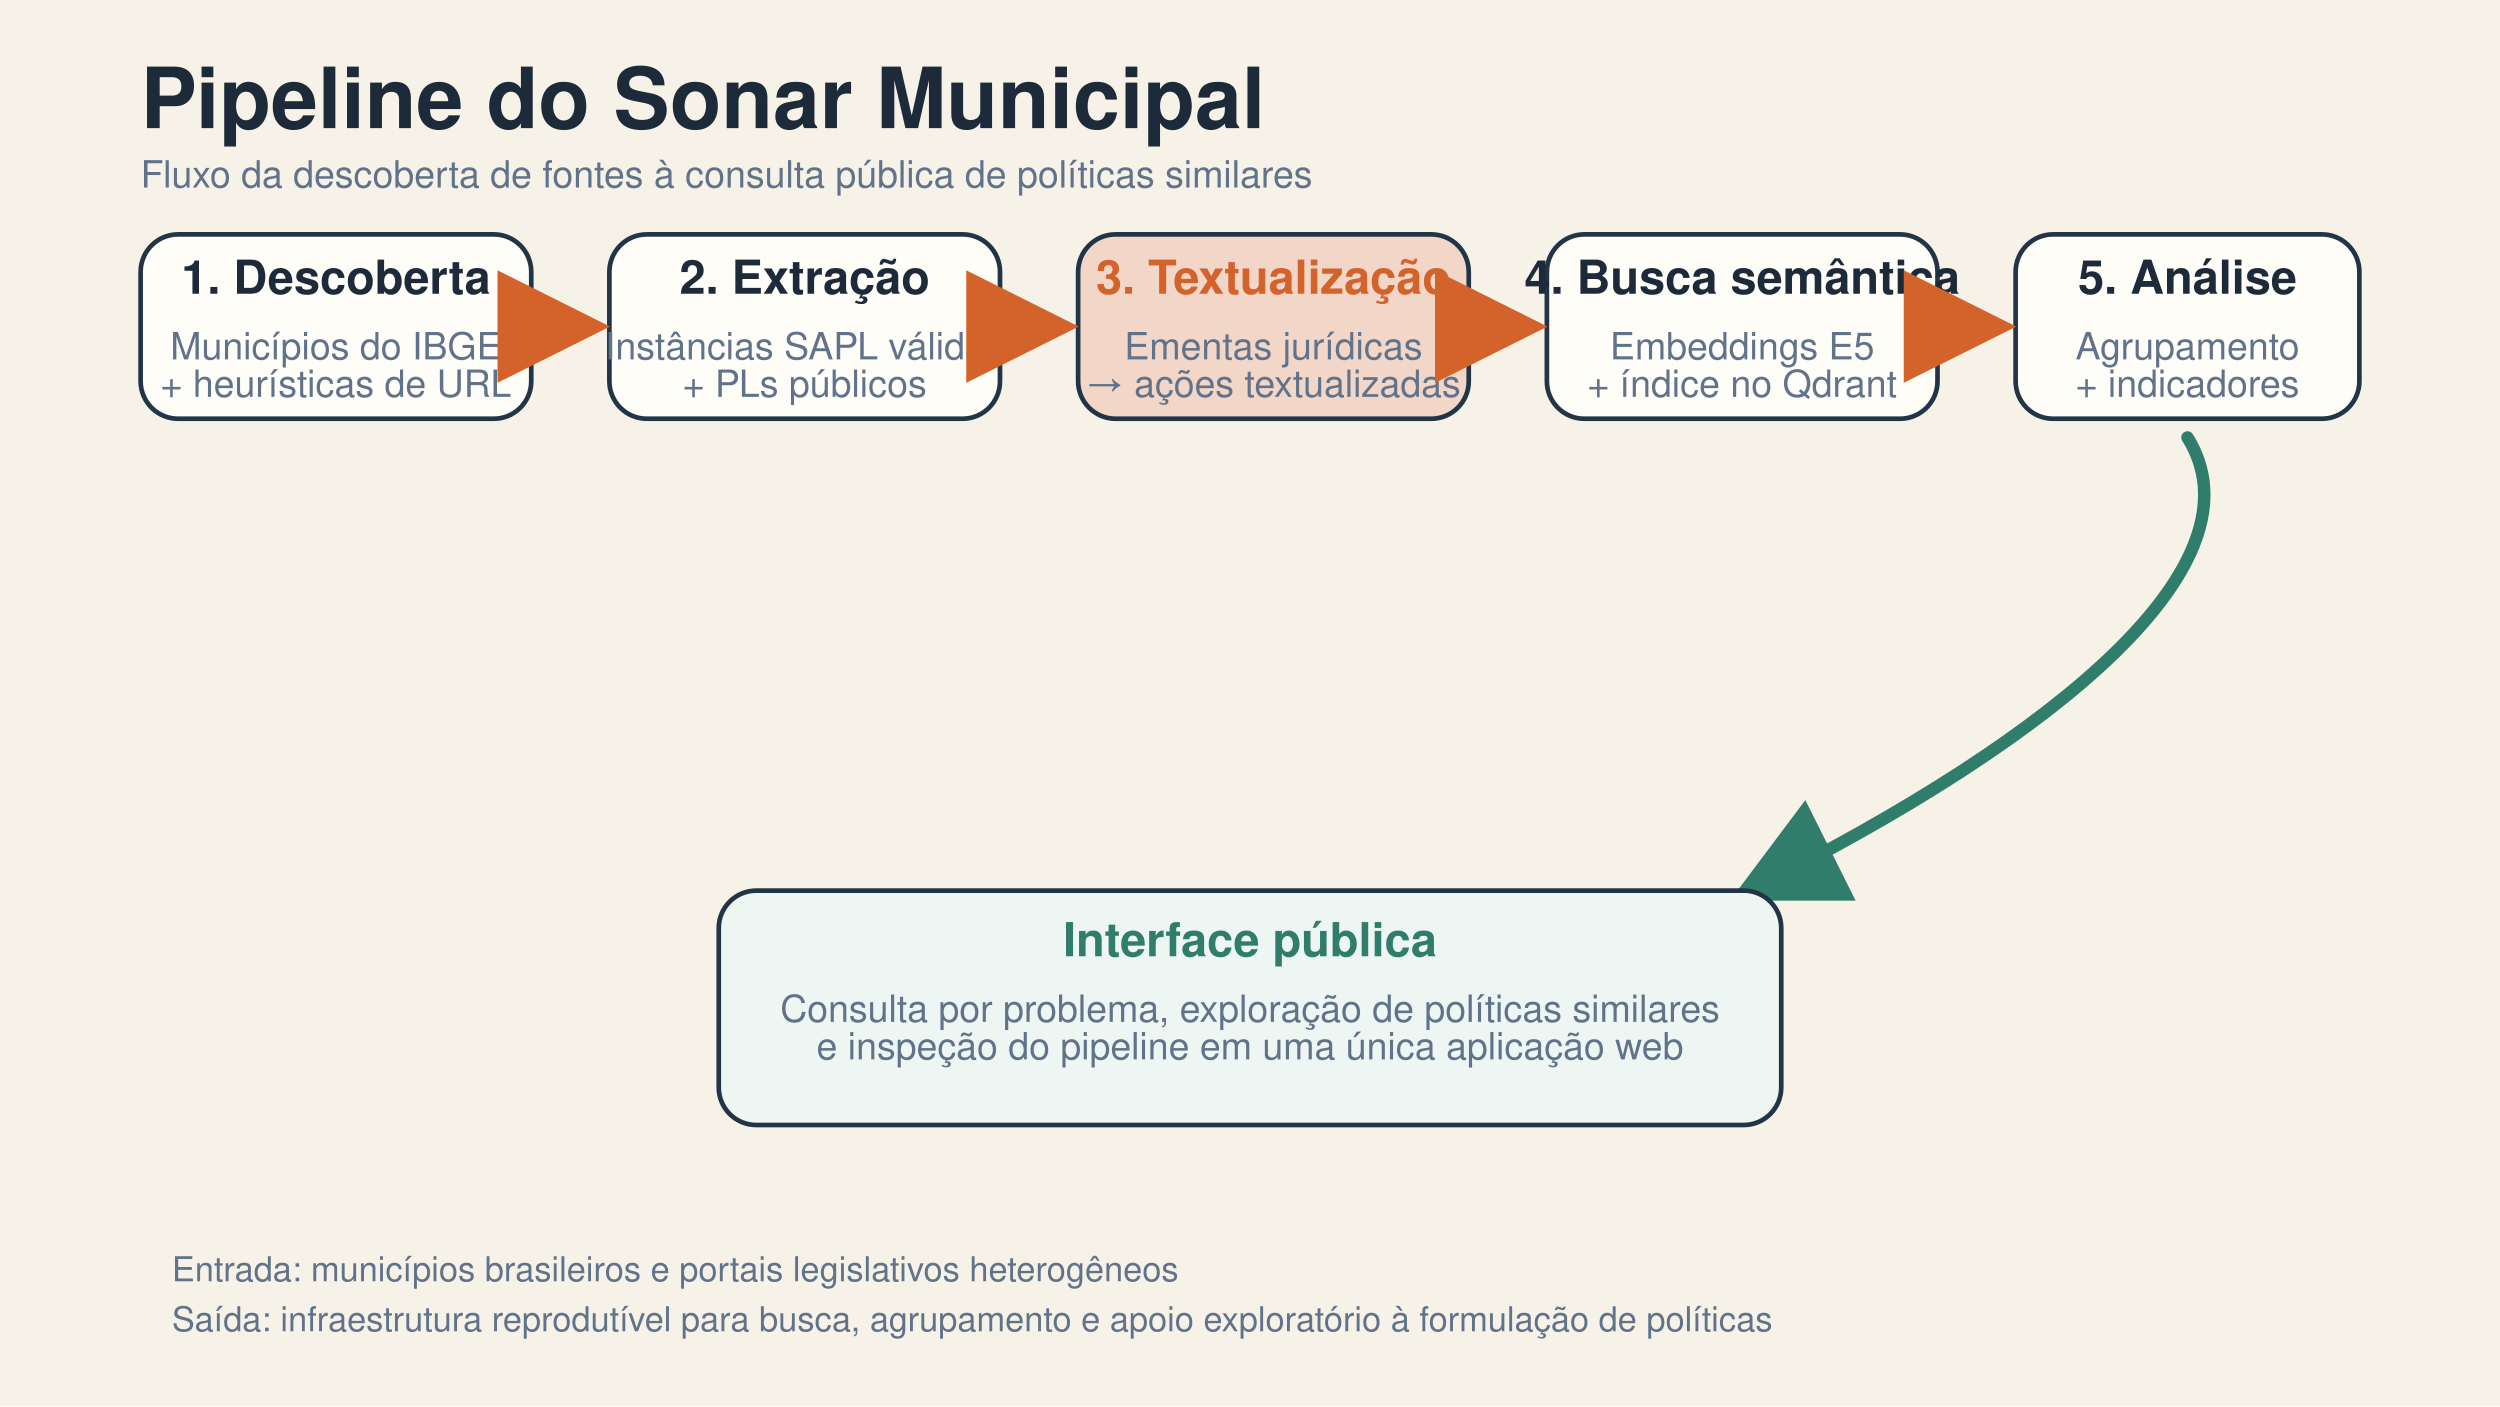
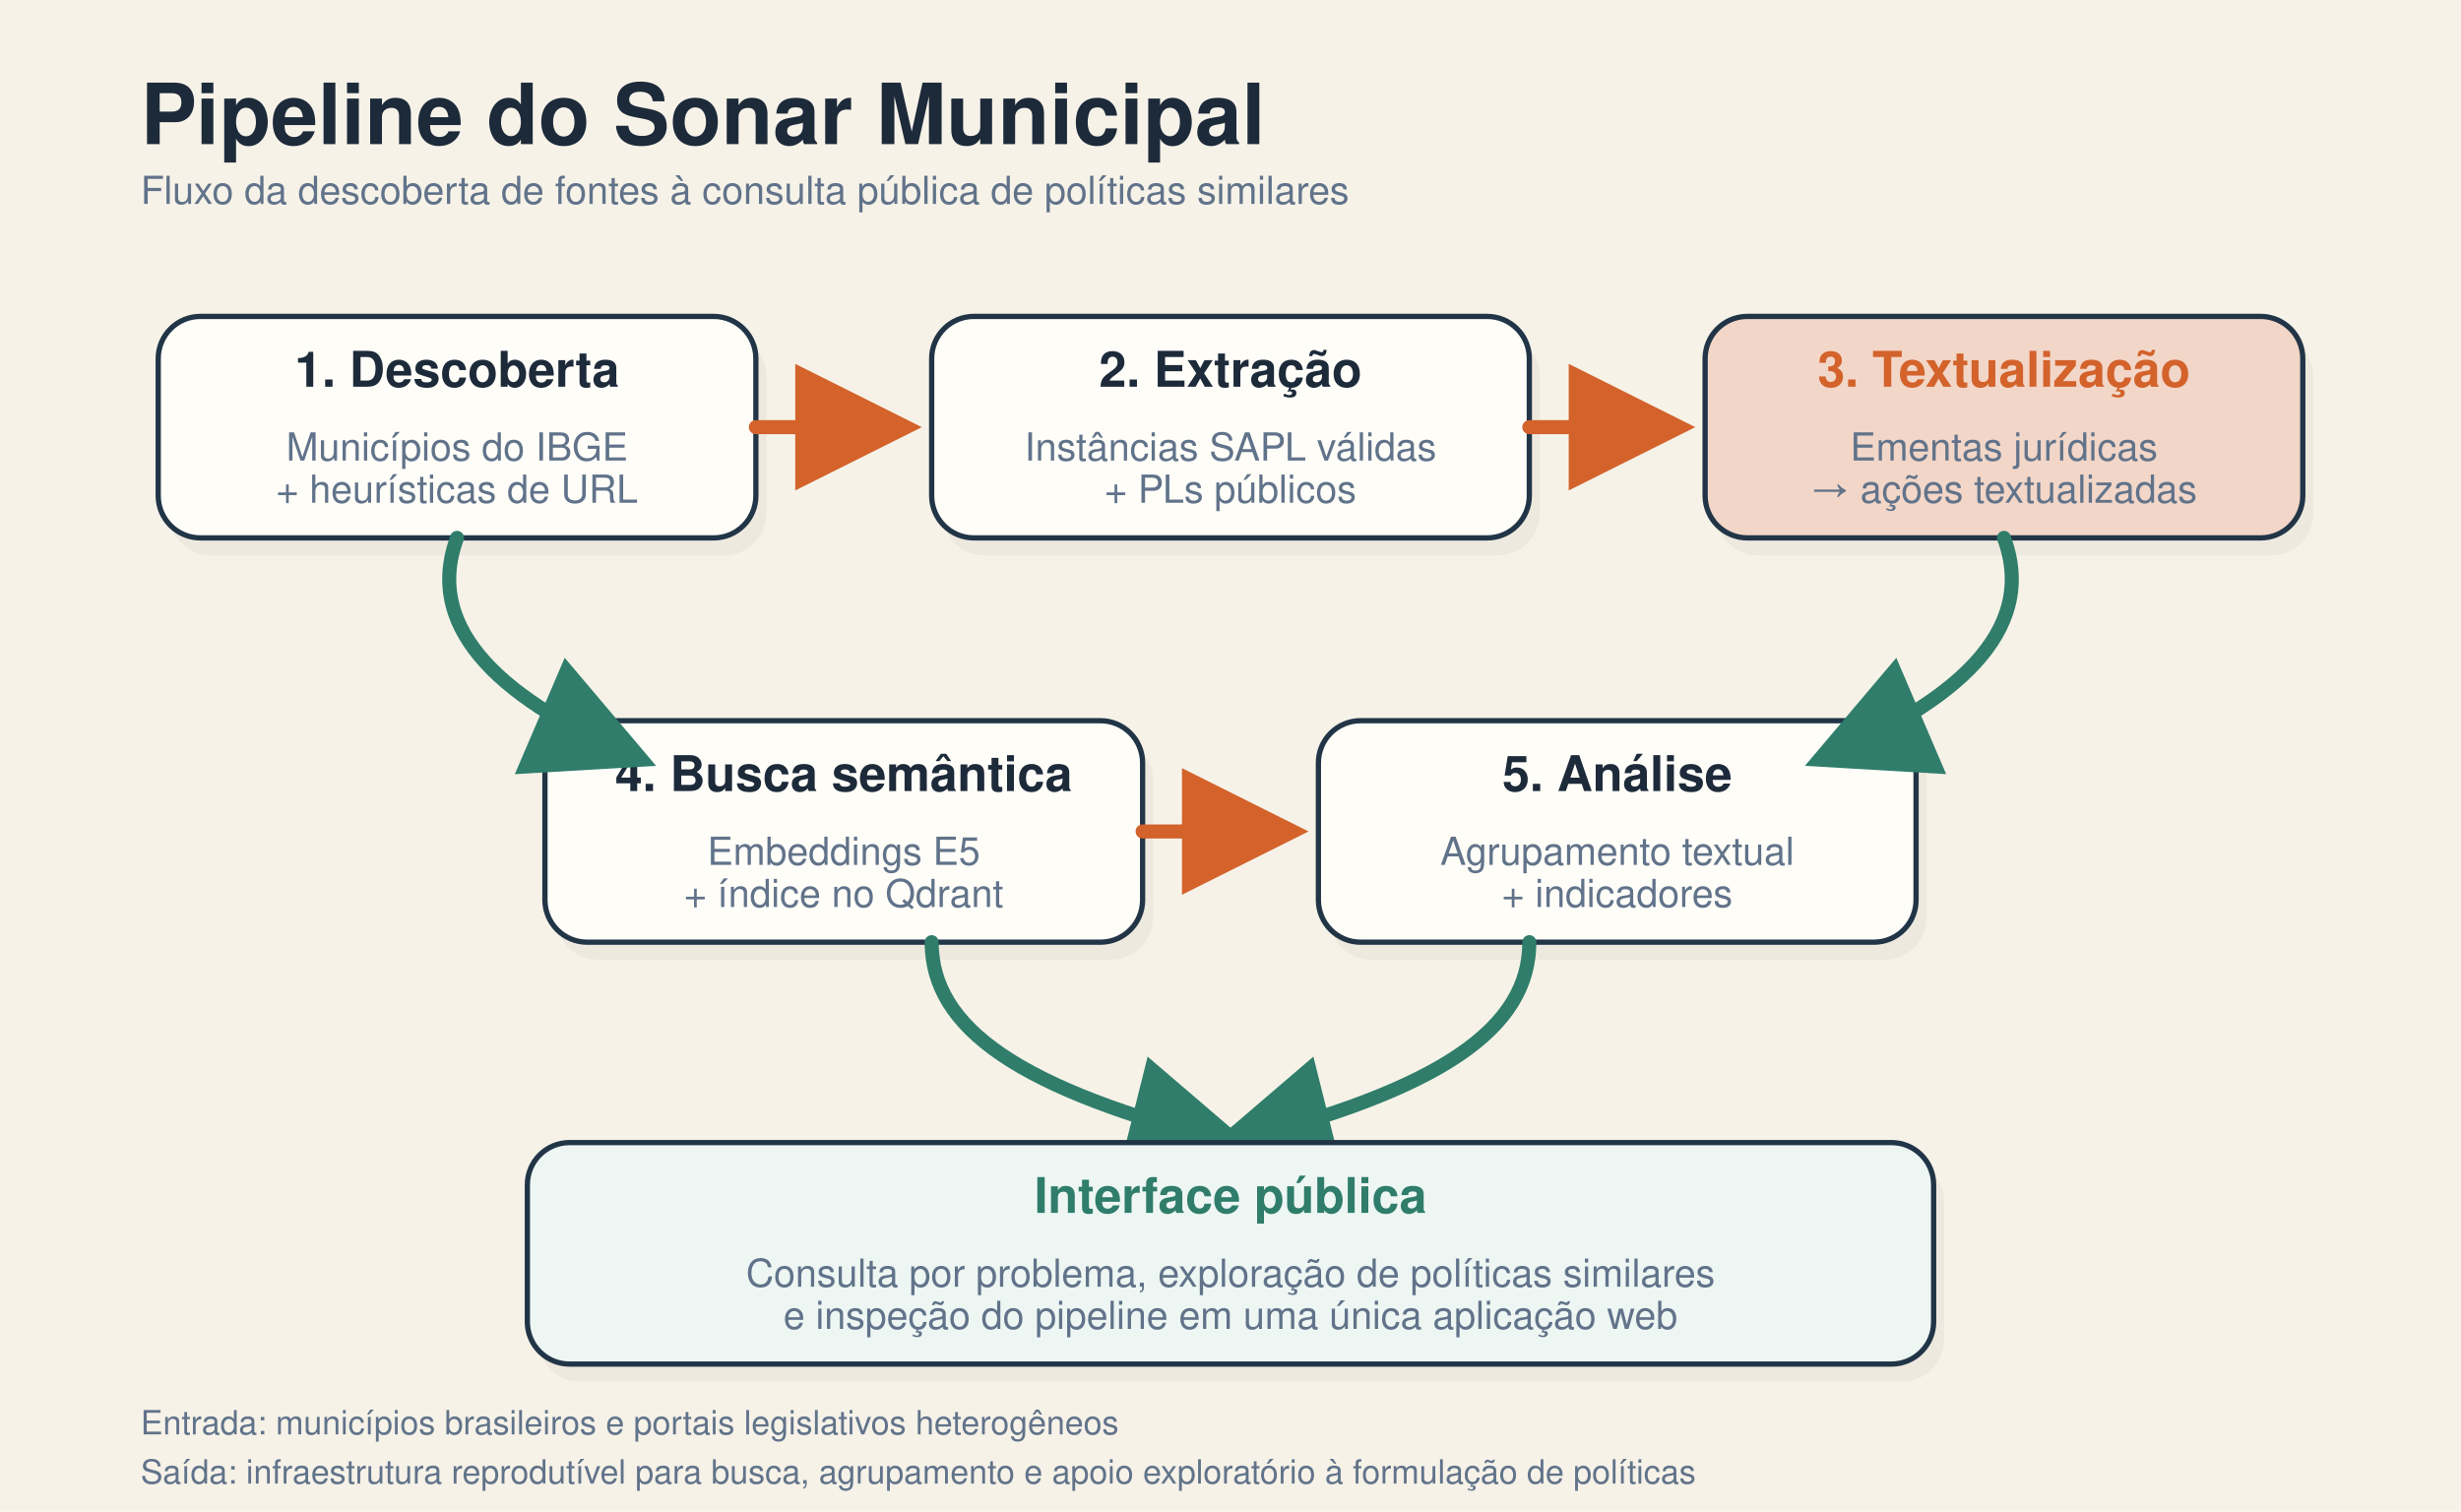
- <svg xmlns="http://www.w3.org/2000/svg" width="1600" height="900" viewBox="0 0 1600 900">
-   <rect width="1600" height="900" fill="#f6f2e8" />
+ <svg xmlns="http://www.w3.org/2000/svg" width="1400" height="860" viewBox="0 0 1400 860">
+   <rect width="1400" height="860" fill="#f6f2e8" />
  <defs>
    <marker id="arrow" viewBox="0 0 10 10" refX="8" refY="5" markerWidth="9" markerHeight="9" orient="auto-start-reverse">
      <path d="M 0 0 L 10 5 L 0 10 z" fill="#d3622b" />
    </marker>
    <marker id="arrow-green" viewBox="0 0 10 10" refX="8" refY="5" markerWidth="9" markerHeight="9" orient="auto-start-reverse">
      <path d="M 0 0 L 10 5 L 0 10 z" fill="#2f7d6a" />
    </marker>
  </defs>
-   <text x="90" y="82" font-family="Helvetica, Arial, sans-serif" font-size="54" font-weight="700" fill="#1d2a3a">Pipeline do Sonar Municipal</text>
-   <text x="90" y="120" font-family="Helvetica, Arial, sans-serif" font-size="24" fill="#61738a">Fluxo da descoberta de fontes à consulta pública de políticas similares</text>
-   <rect x="90" y="150" width="250" height="118" rx="24" fill="#fffdf8" stroke="#213547" stroke-width="3" />
-   <text x="215.0" y="188" text-anchor="middle" font-family="Helvetica, Arial, sans-serif" font-weight="700" font-size="30" fill="#1d2a3a">1. Descoberta</text>
-   <text x="215.0" y="230" text-anchor="middle" font-family="Helvetica, Arial, sans-serif" font-size="24" fill="#61738a">Municípios do IBGE</text>
-   <text x="215.0" y="254" text-anchor="middle" font-family="Helvetica, Arial, sans-serif" font-size="24" fill="#61738a">+ heurísticas de URL</text>
-   <rect x="390" y="150" width="250" height="118" rx="24" fill="#fffdf8" stroke="#213547" stroke-width="3" />
-   <text x="515.0" y="188" text-anchor="middle" font-family="Helvetica, Arial, sans-serif" font-weight="700" font-size="30" fill="#1d2a3a">2. Extração</text>
-   <text x="515.0" y="230" text-anchor="middle" font-family="Helvetica, Arial, sans-serif" font-size="24" fill="#61738a">Instâncias SAPL válidas</text>
-   <text x="515.0" y="254" text-anchor="middle" font-family="Helvetica, Arial, sans-serif" font-size="24" fill="#61738a">+ PLs públicos</text>
-   <rect x="690" y="150" width="250" height="118" rx="24" fill="#f2d6c8" stroke="#213547" stroke-width="3" />
-   <text x="815.0" y="188" text-anchor="middle" font-family="Helvetica, Arial, sans-serif" font-weight="700" font-size="30" fill="#d3622b">3. Textualização</text>
-   <text x="815.0" y="230" text-anchor="middle" font-family="Helvetica, Arial, sans-serif" font-size="24" fill="#61738a">Ementas jurídicas</text>
-   <text x="815.0" y="254" text-anchor="middle" font-family="Helvetica, Arial, sans-serif" font-size="24" fill="#61738a">→ ações textualizadas</text>
-   <rect x="990" y="150" width="250" height="118" rx="24" fill="#fffdf8" stroke="#213547" stroke-width="3" />
-   <text x="1115.0" y="188" text-anchor="middle" font-family="Helvetica, Arial, sans-serif" font-weight="700" font-size="30" fill="#1d2a3a">4. Busca semântica</text>
-   <text x="1115.0" y="230" text-anchor="middle" font-family="Helvetica, Arial, sans-serif" font-size="24" fill="#61738a">Embeddings E5</text>
-   <text x="1115.0" y="254" text-anchor="middle" font-family="Helvetica, Arial, sans-serif" font-size="24" fill="#61738a">+ índice no Qdrant</text>
-   <rect x="1290" y="150" width="220" height="118" rx="24" fill="#fffdf8" stroke="#213547" stroke-width="3" />
-   <text x="1400.0" y="188" text-anchor="middle" font-family="Helvetica, Arial, sans-serif" font-weight="700" font-size="30" fill="#1d2a3a">5. Análise</text>
-   <text x="1400.0" y="230" text-anchor="middle" font-family="Helvetica, Arial, sans-serif" font-size="24" fill="#61738a">Agrupamento</text>
-   <text x="1400.0" y="254" text-anchor="middle" font-family="Helvetica, Arial, sans-serif" font-size="24" fill="#61738a">+ indicadores</text>
-   <line x1="354" y1="209" x2="376" y2="209" stroke="#d3622b" stroke-width="8" stroke-linecap="round" marker-end="url(#arrow)" />
-   <line x1="654" y1="209" x2="676" y2="209" stroke="#d3622b" stroke-width="8" stroke-linecap="round" marker-end="url(#arrow)" />
-   <line x1="954" y1="209" x2="976" y2="209" stroke="#d3622b" stroke-width="8" stroke-linecap="round" marker-end="url(#arrow)" />
-   <line x1="1254" y1="209" x2="1276" y2="209" stroke="#d3622b" stroke-width="8" stroke-linecap="round" marker-end="url(#arrow)" />
-   <path d="M 1400 280 C 1450 360, 1320 470, 1120 570" fill="none" stroke="#2f7d6a" stroke-width="8" stroke-linecap="round" marker-end="url(#arrow-green)" />
-   <rect x="460" y="570" width="680" height="150" rx="24" fill="#eef6f3" stroke="#213547" stroke-width="3" />
-   <text x="800.0" y="612" text-anchor="middle" font-family="Helvetica, Arial, sans-serif" font-weight="700" font-size="30" fill="#2f7d6a">Interface pública</text>
-   <text x="800.0" y="654" text-anchor="middle" font-family="Helvetica, Arial, sans-serif" font-size="24" fill="#61738a">Consulta por problema, exploração de políticas similares</text>
-   <text x="800.0" y="678" text-anchor="middle" font-family="Helvetica, Arial, sans-serif" font-size="24" fill="#61738a">e inspeção do pipeline em uma única aplicação web</text>
-   <text x="110" y="820" font-family="Helvetica, Arial, sans-serif" font-size="22" fill="#61738a">Entrada: municípios brasileiros e portais legislativos heterogêneos</text>
-   <text x="110" y="852" font-family="Helvetica, Arial, sans-serif" font-size="22" fill="#61738a">Saída: infraestrutura reprodutível para busca, agrupamento e apoio exploratório à formulação de políticas</text>
+   <text x="80" y="82" font-family="Helvetica, Arial, sans-serif" font-size="48" font-weight="700" fill="#1d2a3a">Pipeline do Sonar Municipal</text>
+   <text x="80" y="116" font-family="Helvetica, Arial, sans-serif" font-size="22" fill="#61738a">Fluxo da descoberta de fontes à consulta pública de políticas similares</text>
+   <rect x="96" y="190" width="340" height="126" rx="24" fill="#d9d1c2" opacity="0.25" />
+   <rect x="90" y="180" width="340" height="126" rx="24" fill="#fffdf8" stroke="#213547" stroke-width="3" />
+   <text x="260.0" y="220" text-anchor="middle" font-family="Helvetica, Arial, sans-serif" font-weight="700" font-size="28" fill="#1d2a3a">1. Descoberta</text>
+   <text x="260.0" y="262" text-anchor="middle" font-family="Helvetica, Arial, sans-serif" font-size="22" fill="#61738a">Municípios do IBGE</text>
+   <text x="260.0" y="286" text-anchor="middle" font-family="Helvetica, Arial, sans-serif" font-size="22" fill="#61738a">+ heurísticas de URL</text>
+   <rect x="536" y="190" width="340" height="126" rx="24" fill="#d9d1c2" opacity="0.25" />
+   <rect x="530" y="180" width="340" height="126" rx="24" fill="#fffdf8" stroke="#213547" stroke-width="3" />
+   <text x="700.0" y="220" text-anchor="middle" font-family="Helvetica, Arial, sans-serif" font-weight="700" font-size="28" fill="#1d2a3a">2. Extração</text>
+   <text x="700.0" y="262" text-anchor="middle" font-family="Helvetica, Arial, sans-serif" font-size="22" fill="#61738a">Instâncias SAPL válidas</text>
+   <text x="700.0" y="286" text-anchor="middle" font-family="Helvetica, Arial, sans-serif" font-size="22" fill="#61738a">+ PLs públicos</text>
+   <rect x="976" y="190" width="340" height="126" rx="24" fill="#d9d1c2" opacity="0.25" />
+   <rect x="970" y="180" width="340" height="126" rx="24" fill="#f2d6c8" stroke="#213547" stroke-width="3" />
+   <text x="1140.0" y="220" text-anchor="middle" font-family="Helvetica, Arial, sans-serif" font-weight="700" font-size="28" fill="#d3622b">3. Textualização</text>
+   <text x="1140.0" y="262" text-anchor="middle" font-family="Helvetica, Arial, sans-serif" font-size="22" fill="#61738a">Ementas jurídicas</text>
+   <text x="1140.0" y="286" text-anchor="middle" font-family="Helvetica, Arial, sans-serif" font-size="22" fill="#61738a">→ ações textualizadas</text>
+   <rect x="316" y="420" width="340" height="126" rx="24" fill="#d9d1c2" opacity="0.25" />
+   <rect x="310" y="410" width="340" height="126" rx="24" fill="#fffdf8" stroke="#213547" stroke-width="3" />
+   <text x="480.0" y="450" text-anchor="middle" font-family="Helvetica, Arial, sans-serif" font-weight="700" font-size="28" fill="#1d2a3a">4. Busca semântica</text>
+   <text x="480.0" y="492" text-anchor="middle" font-family="Helvetica, Arial, sans-serif" font-size="22" fill="#61738a">Embeddings E5</text>
+   <text x="480.0" y="516" text-anchor="middle" font-family="Helvetica, Arial, sans-serif" font-size="22" fill="#61738a">+ índice no Qdrant</text>
+   <rect x="756" y="420" width="340" height="126" rx="24" fill="#d9d1c2" opacity="0.25" />
+   <rect x="750" y="410" width="340" height="126" rx="24" fill="#fffdf8" stroke="#213547" stroke-width="3" />
+   <text x="920.0" y="450" text-anchor="middle" font-family="Helvetica, Arial, sans-serif" font-weight="700" font-size="28" fill="#1d2a3a">5. Análise</text>
+   <text x="920.0" y="492" text-anchor="middle" font-family="Helvetica, Arial, sans-serif" font-size="22" fill="#61738a">Agrupamento textual</text>
+   <text x="920.0" y="516" text-anchor="middle" font-family="Helvetica, Arial, sans-serif" font-size="22" fill="#61738a">+ indicadores</text>
+   <line x1="430" y1="243" x2="510" y2="243" stroke="#d3622b" stroke-width="8" stroke-linecap="round" marker-end="url(#arrow)" />
+   <line x1="870" y1="243" x2="950" y2="243" stroke="#d3622b" stroke-width="8" stroke-linecap="round" marker-end="url(#arrow)" />
+   <path d="M 1140 306 C 1160 360, 1110 400, 1040 430" fill="none" stroke="#2f7d6a" stroke-width="8" stroke-linecap="round" marker-end="url(#arrow-green)" />
+   <path d="M 260 306 C 240 360, 290 400, 360 430" fill="none" stroke="#2f7d6a" stroke-width="8" stroke-linecap="round" marker-end="url(#arrow-green)" />
+   <line x1="650" y1="473" x2="730" y2="473" stroke="#d3622b" stroke-width="8" stroke-linecap="round" marker-end="url(#arrow)" />
+   <path d="M 530 536 C 530 585, 580 620, 700 650" fill="none" stroke="#2f7d6a" stroke-width="8" stroke-linecap="round" marker-end="url(#arrow-green)" />
+   <path d="M 870 536 C 870 585, 820 620, 700 650" fill="none" stroke="#2f7d6a" stroke-width="8" stroke-linecap="round" marker-end="url(#arrow-green)" />
+   <rect x="306" y="660" width="800" height="126" rx="24" fill="#d9d1c2" opacity="0.25" />
+   <rect x="300" y="650" width="800" height="126" rx="24" fill="#eef6f3" stroke="#213547" stroke-width="3" />
+   <text x="700.0" y="690" text-anchor="middle" font-family="Helvetica, Arial, sans-serif" font-weight="700" font-size="28" fill="#2f7d6a">Interface pública</text>
+   <text x="700.0" y="732" text-anchor="middle" font-family="Helvetica, Arial, sans-serif" font-size="22" fill="#61738a">Consulta por problema, exploração de políticas similares</text>
+   <text x="700.0" y="756" text-anchor="middle" font-family="Helvetica, Arial, sans-serif" font-size="22" fill="#61738a">e inspeção do pipeline em uma única aplicação web</text>
+   <text x="80" y="816" font-family="Helvetica, Arial, sans-serif" font-size="19" fill="#61738a">Entrada: municípios brasileiros e portais legislativos heterogêneos</text>
+   <text x="80" y="844" font-family="Helvetica, Arial, sans-serif" font-size="19" fill="#61738a">Saída: infraestrutura reprodutível para busca, agrupamento e apoio exploratório à formulação de políticas</text>
</svg>
